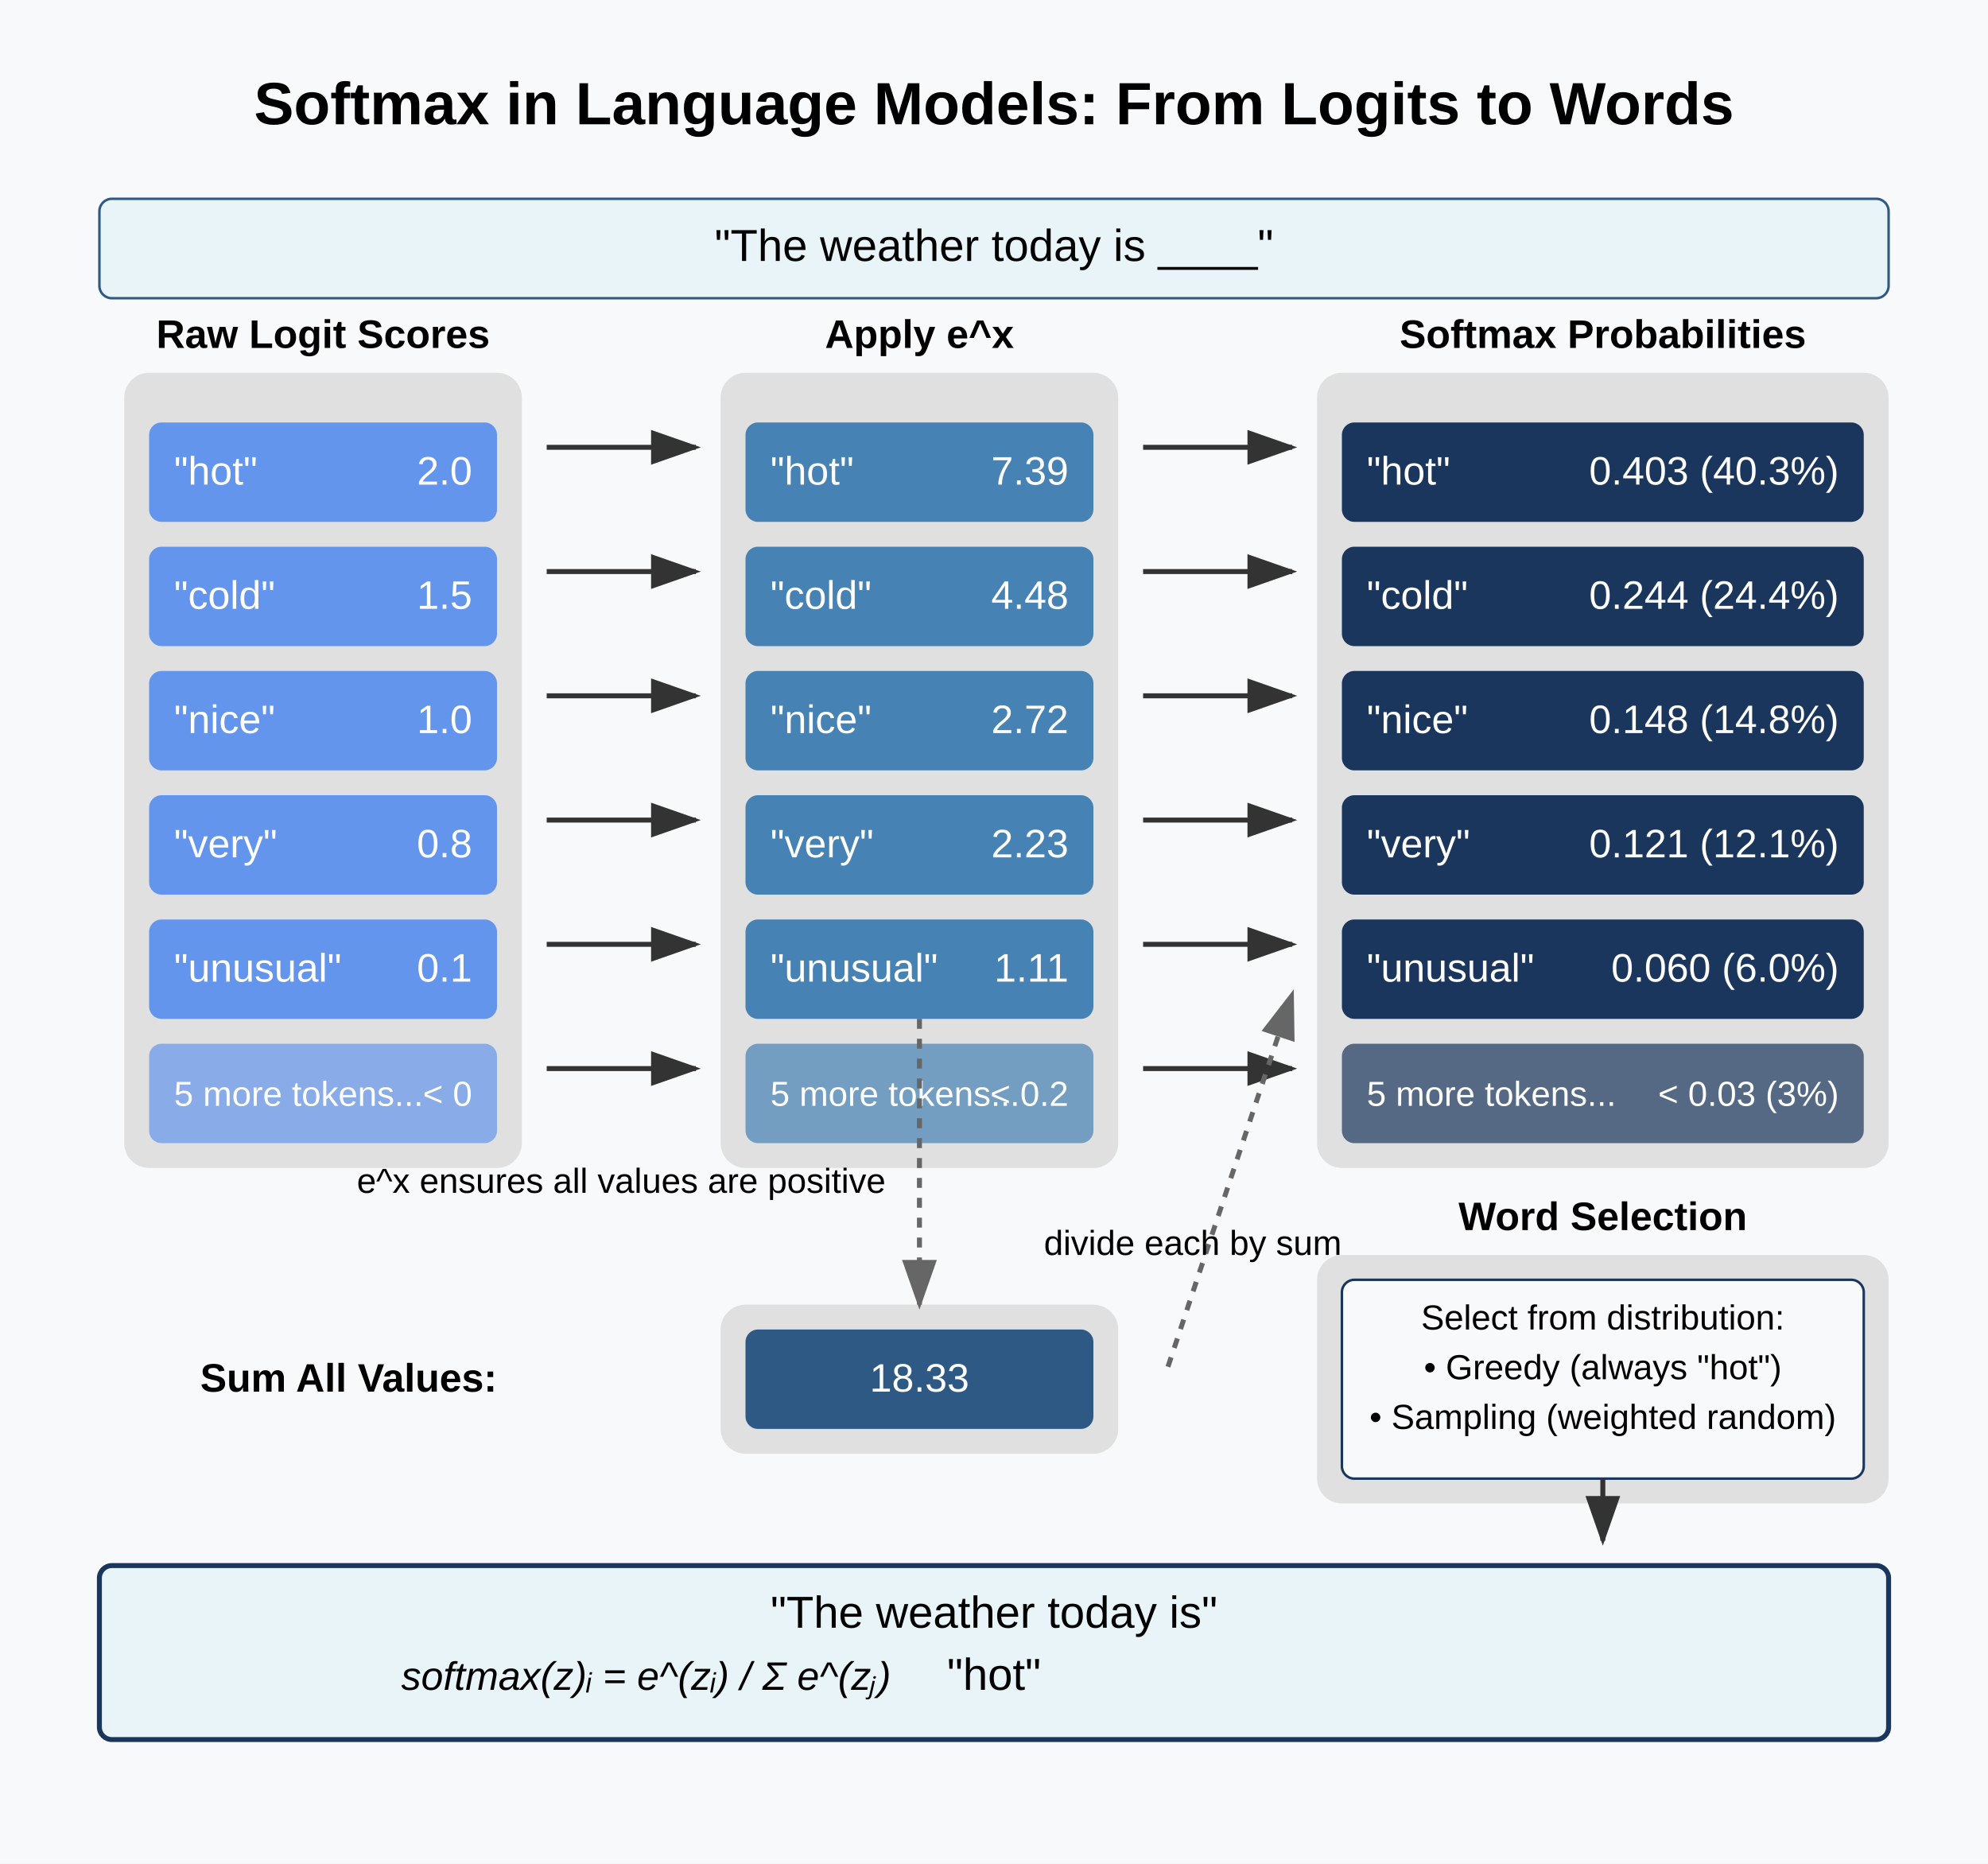
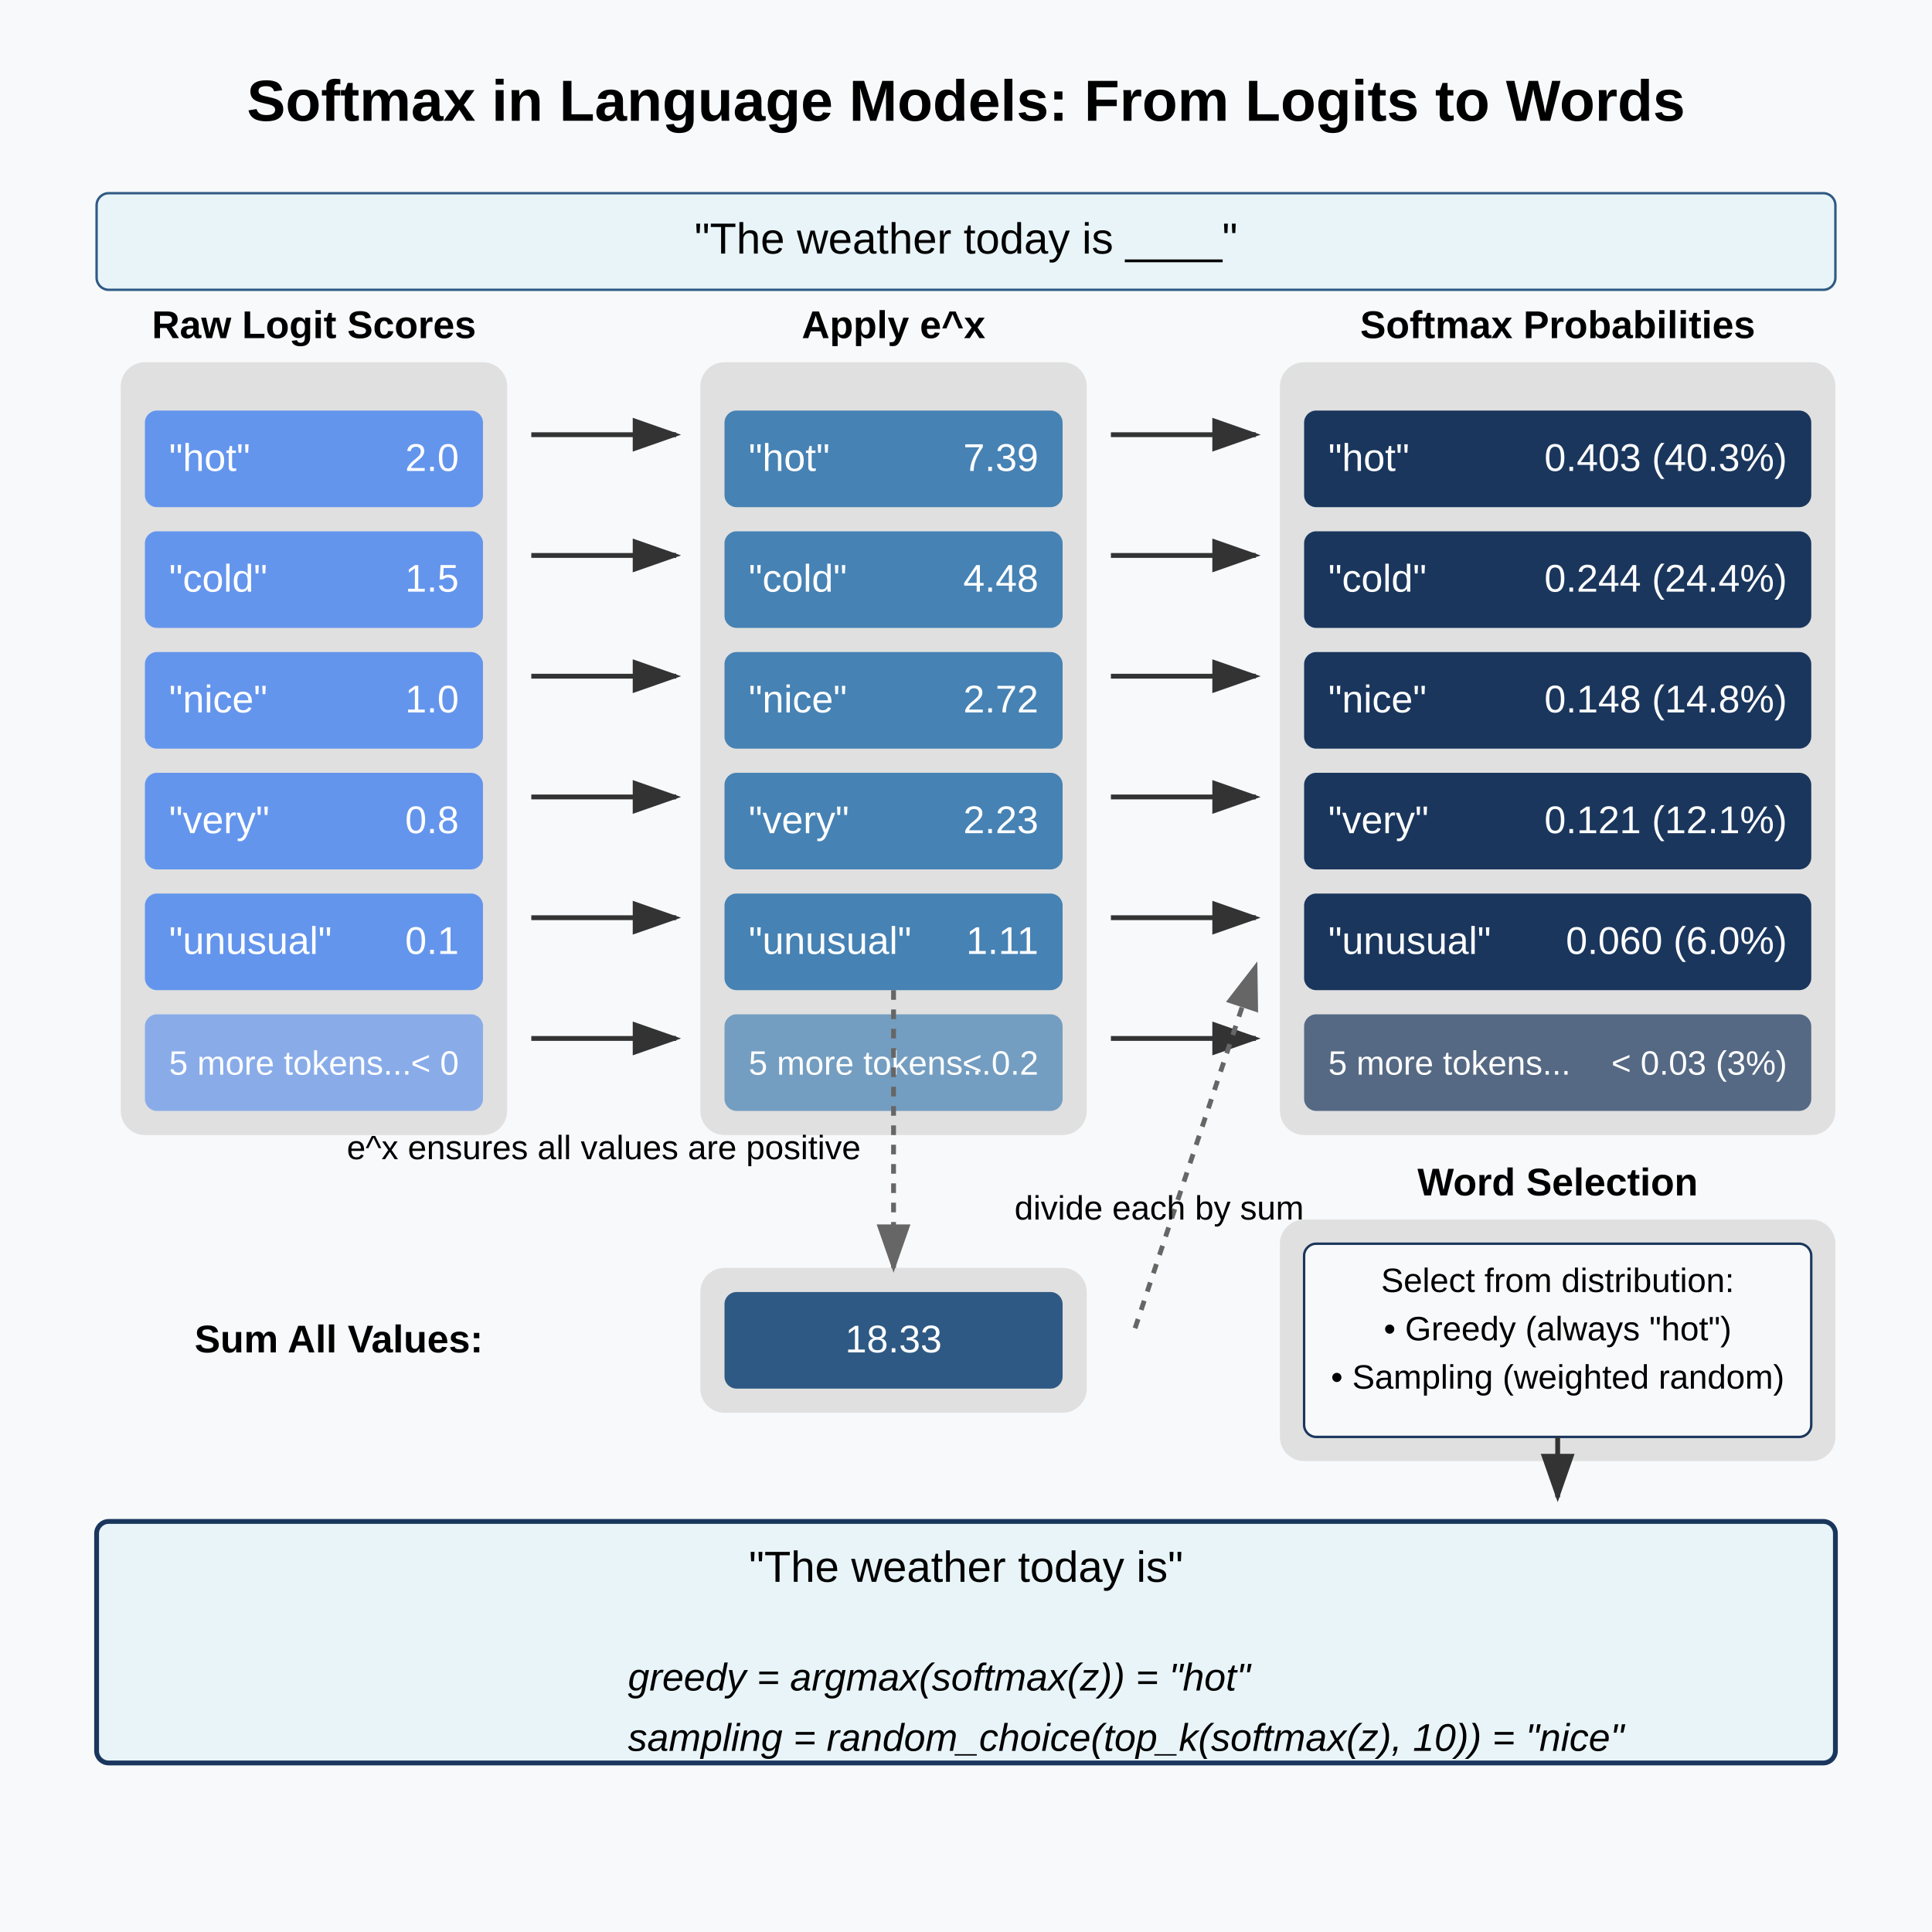
- <svg xmlns="http://www.w3.org/2000/svg" viewBox="0 0 800 750">
-   <rect width="800" height="750" fill="#f8f9fa" />
+ <svg xmlns="http://www.w3.org/2000/svg" viewBox="0 0 800 800">
+   <rect width="800" height="800" fill="#f8f9fa" />
  <text x="400" y="50" font-family="Arial" font-size="24" text-anchor="middle" font-weight="bold">Softmax
        in Language Models: From Logits to Words</text>
  <rect x="40" y="80" width="720" height="40" fill="#e8f4f8" rx="5" ry="5" stroke="#2E5984" stroke-width="1" />
  <text x="400" y="105" font-family="Arial" font-size="18" text-anchor="middle">"The weather today
        is ____"</text>
  <rect x="50" y="150" width="160" height="320" fill="#e0e0e0" rx="10" ry="10" />
  <text x="130" y="140" font-family="Arial" font-size="16" text-anchor="middle" font-weight="bold">Raw
        Logit Scores</text>
  <rect x="60" y="170" width="140" height="40" fill="#6495ED" rx="5" ry="5" />
  <text x="70" y="195" font-family="Arial" font-size="16" text-anchor="start" fill="white">"hot"</text>
  <text x="190" y="195" font-family="Arial" font-size="16" text-anchor="end" fill="white">2.0</text>
  <rect x="60" y="220" width="140" height="40" fill="#6495ED" rx="5" ry="5" />
  <text x="70" y="245" font-family="Arial" font-size="16" text-anchor="start" fill="white">"cold"</text>
  <text x="190" y="245" font-family="Arial" font-size="16" text-anchor="end" fill="white">1.5</text>
  <rect x="60" y="270" width="140" height="40" fill="#6495ED" rx="5" ry="5" />
  <text x="70" y="295" font-family="Arial" font-size="16" text-anchor="start" fill="white">"nice"</text>
  <text x="190" y="295" font-family="Arial" font-size="16" text-anchor="end" fill="white">1.0</text>
  <rect x="60" y="320" width="140" height="40" fill="#6495ED" rx="5" ry="5" />
  <text x="70" y="345" font-family="Arial" font-size="16" text-anchor="start" fill="white">"very"</text>
  <text x="190" y="345" font-family="Arial" font-size="16" text-anchor="end" fill="white">0.8</text>
  <rect x="60" y="370" width="140" height="40" fill="#6495ED" rx="5" ry="5" />
  <text x="70" y="395" font-family="Arial" font-size="16" text-anchor="start" fill="white">"unusual"</text>
  <text x="190" y="395" font-family="Arial" font-size="16" text-anchor="end" fill="white">0.1</text>
  <rect x="60" y="420" width="140" height="40" fill="#6495ED" rx="5" ry="5" opacity="0.7" />
  <text x="70" y="445" font-family="Arial" font-size="14" text-anchor="start" fill="white">5 more tokens...</text>
  <text x="190" y="445" font-family="Arial" font-size="14" text-anchor="end" fill="white">&lt; 0</text>
  <rect x="290" y="150" width="160" height="320" fill="#e0e0e0" rx="10" ry="10" />
  <text x="370" y="140" font-family="Arial" font-size="16" text-anchor="middle" font-weight="bold">Apply e^x</text>
  <rect x="300" y="170" width="140" height="40" fill="#4682B4" rx="5" ry="5" />
  <text x="310" y="195" font-family="Arial" font-size="16" text-anchor="start" fill="white">"hot"</text>
  <text x="430" y="195" font-family="Arial" font-size="16" text-anchor="end" fill="white">7.39</text>
  <rect x="300" y="220" width="140" height="40" fill="#4682B4" rx="5" ry="5" />
  <text x="310" y="245" font-family="Arial" font-size="16" text-anchor="start" fill="white">"cold"</text>
  <text x="430" y="245" font-family="Arial" font-size="16" text-anchor="end" fill="white">4.48</text>
  <rect x="300" y="270" width="140" height="40" fill="#4682B4" rx="5" ry="5" />
  <text x="310" y="295" font-family="Arial" font-size="16" text-anchor="start" fill="white">"nice"</text>
  <text x="430" y="295" font-family="Arial" font-size="16" text-anchor="end" fill="white">2.72</text>
  <rect x="300" y="320" width="140" height="40" fill="#4682B4" rx="5" ry="5" />
  <text x="310" y="345" font-family="Arial" font-size="16" text-anchor="start" fill="white">"very"</text>
  <text x="430" y="345" font-family="Arial" font-size="16" text-anchor="end" fill="white">2.23</text>
  <rect x="300" y="370" width="140" height="40" fill="#4682B4" rx="5" ry="5" />
  <text x="310" y="395" font-family="Arial" font-size="16" text-anchor="start" fill="white">"unusual"</text>
  <text x="430" y="395" font-family="Arial" font-size="16" text-anchor="end" fill="white">1.11</text>
  <rect x="300" y="420" width="140" height="40" fill="#4682B4" rx="5" ry="5" opacity="0.7" />
  <text x="310" y="445" font-family="Arial" font-size="14" text-anchor="start" fill="white">5 more tokens...</text>
  <text x="430" y="445" font-family="Arial" font-size="14" text-anchor="end" fill="white">&lt; 0.2</text>
  <path d="M 220 180 L 280 180" stroke="#333" stroke-width="2" fill="none" marker-end="url(#arrowhead)" />
  <path d="M 220 230 L 280 230" stroke="#333" stroke-width="2" fill="none" marker-end="url(#arrowhead)" />
  <path d="M 220 280 L 280 280" stroke="#333" stroke-width="2" fill="none" marker-end="url(#arrowhead)" />
  <path d="M 220 330 L 280 330" stroke="#333" stroke-width="2" fill="none" marker-end="url(#arrowhead)" />
  <path d="M 220 380 L 280 380" stroke="#333" stroke-width="2" fill="none" marker-end="url(#arrowhead)" />
  <path d="M 220 430 L 280 430" stroke="#333" stroke-width="2" fill="none" marker-end="url(#arrowhead)" />
  <text x="250" y="480" font-family="Arial" font-size="14" text-anchor="middle">e^x ensures all
        values are positive</text>
  <rect x="290" y="525" width="160" height="60" fill="#e0e0e0" rx="10" ry="10" />
  <text x="200" y="560" font-family="Arial" font-size="16" text-anchor="end" font-weight="bold">Sum All Values:</text>
  <rect x="300" y="535" width="140" height="40" fill="#2E5984" rx="5" ry="5" />
  <text x="370" y="560" font-family="Arial" font-size="16" text-anchor="middle" fill="white">18.33</text>
  <path d="M 370 410 L 370 525" stroke="#666666" stroke-width="2" fill="none" stroke-dasharray="4,4" marker-end="url(#arrowhead-gray)" />
  <rect x="530" y="150" width="230" height="320" fill="#e0e0e0" rx="10" ry="10" />
  <text x="645" y="140" font-family="Arial" font-size="16" text-anchor="middle" font-weight="bold">Softmax Probabilities</text>
  <rect x="540" y="170" width="210" height="40" fill="#1A365D" rx="5" ry="5" />
  <text x="550" y="195" font-family="Arial" font-size="16" text-anchor="start" fill="white">"hot"</text>
  <text x="740" y="195" font-family="Arial" font-size="16" text-anchor="end" fill="white">0.403 (40.3%)</text>
  <rect x="540" y="220" width="210" height="40" fill="#1A365D" rx="5" ry="5" />
  <text x="550" y="245" font-family="Arial" font-size="16" text-anchor="start" fill="white">"cold"</text>
  <text x="740" y="245" font-family="Arial" font-size="16" text-anchor="end" fill="white">0.244 (24.4%)</text>
  <rect x="540" y="270" width="210" height="40" fill="#1A365D" rx="5" ry="5" />
  <text x="550" y="295" font-family="Arial" font-size="16" text-anchor="start" fill="white">"nice"</text>
  <text x="740" y="295" font-family="Arial" font-size="16" text-anchor="end" fill="white">0.148 (14.8%)</text>
  <rect x="540" y="320" width="210" height="40" fill="#1A365D" rx="5" ry="5" />
  <text x="550" y="345" font-family="Arial" font-size="16" text-anchor="start" fill="white">"very"</text>
  <text x="740" y="345" font-family="Arial" font-size="16" text-anchor="end" fill="white">0.121 (12.1%)</text>
  <rect x="540" y="370" width="210" height="40" fill="#1A365D" rx="5" ry="5" />
  <text x="550" y="395" font-family="Arial" font-size="16" text-anchor="start" fill="white">"unusual"</text>
  <text x="740" y="395" font-family="Arial" font-size="16" text-anchor="end" fill="white">0.060 (6.0%)</text>
  <rect x="540" y="420" width="210" height="40" fill="#1A365D" rx="5" ry="5" opacity="0.7" />
  <text x="550" y="445" font-family="Arial" font-size="14" text-anchor="start" fill="white">5 more tokens...</text>
  <text x="740" y="445" font-family="Arial" font-size="14" text-anchor="end" fill="white">&lt; 0.03 (3%)</text>
  <path d="M 460 180 L 520 180" stroke="#333" stroke-width="2" fill="none" marker-end="url(#arrowhead)" />
  <path d="M 460 230 L 520 230" stroke="#333" stroke-width="2" fill="none" marker-end="url(#arrowhead)" />
  <path d="M 460 280 L 520 280" stroke="#333" stroke-width="2" fill="none" marker-end="url(#arrowhead)" />
  <path d="M 460 330 L 520 330" stroke="#333" stroke-width="2" fill="none" marker-end="url(#arrowhead)" />
  <path d="M 460 380 L 520 380" stroke="#333" stroke-width="2" fill="none" marker-end="url(#arrowhead)" />
  <path d="M 460 430 L 520 430" stroke="#333" stroke-width="2" fill="none" marker-end="url(#arrowhead)" />
  <path d="M 470 550 L 520 400" stroke="#666666" stroke-width="2" fill="none" stroke-dasharray="4,4" marker-end="url(#arrowhead-gray)" />
  <text x="480" y="505" font-family="Arial" font-size="14" text-anchor="middle">divide each by sum</text>
  <rect x="530" y="505" width="230" height="100" fill="#e0e0e0" rx="10" ry="10" />
  <text x="645" y="495" font-family="Arial" font-size="16" text-anchor="middle" font-weight="bold">Word Selection</text>
  <rect x="540" y="515" width="210" height="80" fill="#f8f9fa" rx="5" ry="5" stroke="#1A365D" stroke-width="1" />
  <text x="645" y="535" font-family="Arial" font-size="14" text-anchor="middle">Select from distribution:</text>
  <text x="645" y="555" font-family="Arial" font-size="14" text-anchor="middle">• Greedy (always "hot")</text>
  <text x="645" y="575" font-family="Arial" font-size="14" text-anchor="middle">• Sampling (weighted random)</text>
-   <rect x="40" y="630" width="720" height="70" fill="#e8f4f8" rx="5" ry="5" stroke="#1A365D" stroke-width="2" />
+   <rect x="40" y="630" width="720" height="100" fill="#e8f4f8" rx="5" ry="5" stroke="#1A365D" stroke-width="2" />
  <text x="400" y="655" font-family="Arial" font-size="18" text-anchor="middle">"The weather today is"</text>
-   <text x="400" y="680" font-family="Arial" font-size="18" text-anchor="middle">"hot"</text>
  <path d="M 645 595 L 645 620" stroke="#333" stroke-width="2" fill="none" marker-end="url(#arrowhead)" />
-   <text x="260" y="680" font-family="Arial" font-size="16" text-anchor="middle" font-style="italic">softmax(z)ᵢ = e^(zᵢ) / Σ e^(zⱼ)</text>
+   <text x="260" y="700" font-family="Arial" font-size="16" text-anchor="start" font-style="italic">greedy = argmax(softmax(z)) = "hot"</text>
+   <text x="260" y="725" font-family="Arial" font-size="16" text-anchor="start" font-style="italic">sampling = random_choice(top_k(softmax(z), 10)) = "nice"</text>
  <defs>
    <marker id="arrowhead" markerWidth="10" markerHeight="7" refX="9" refY="3.5" orient="auto">
      <polygon points="0 0, 10 3.5, 0 7" fill="#333" />
    </marker>
    <marker id="arrowhead-gray" markerWidth="10" markerHeight="7" refX="9" refY="3.5" orient="auto">
      <polygon points="0 0, 10 3.5, 0 7" fill="#666666" />
    </marker>
  </defs>
</svg>
